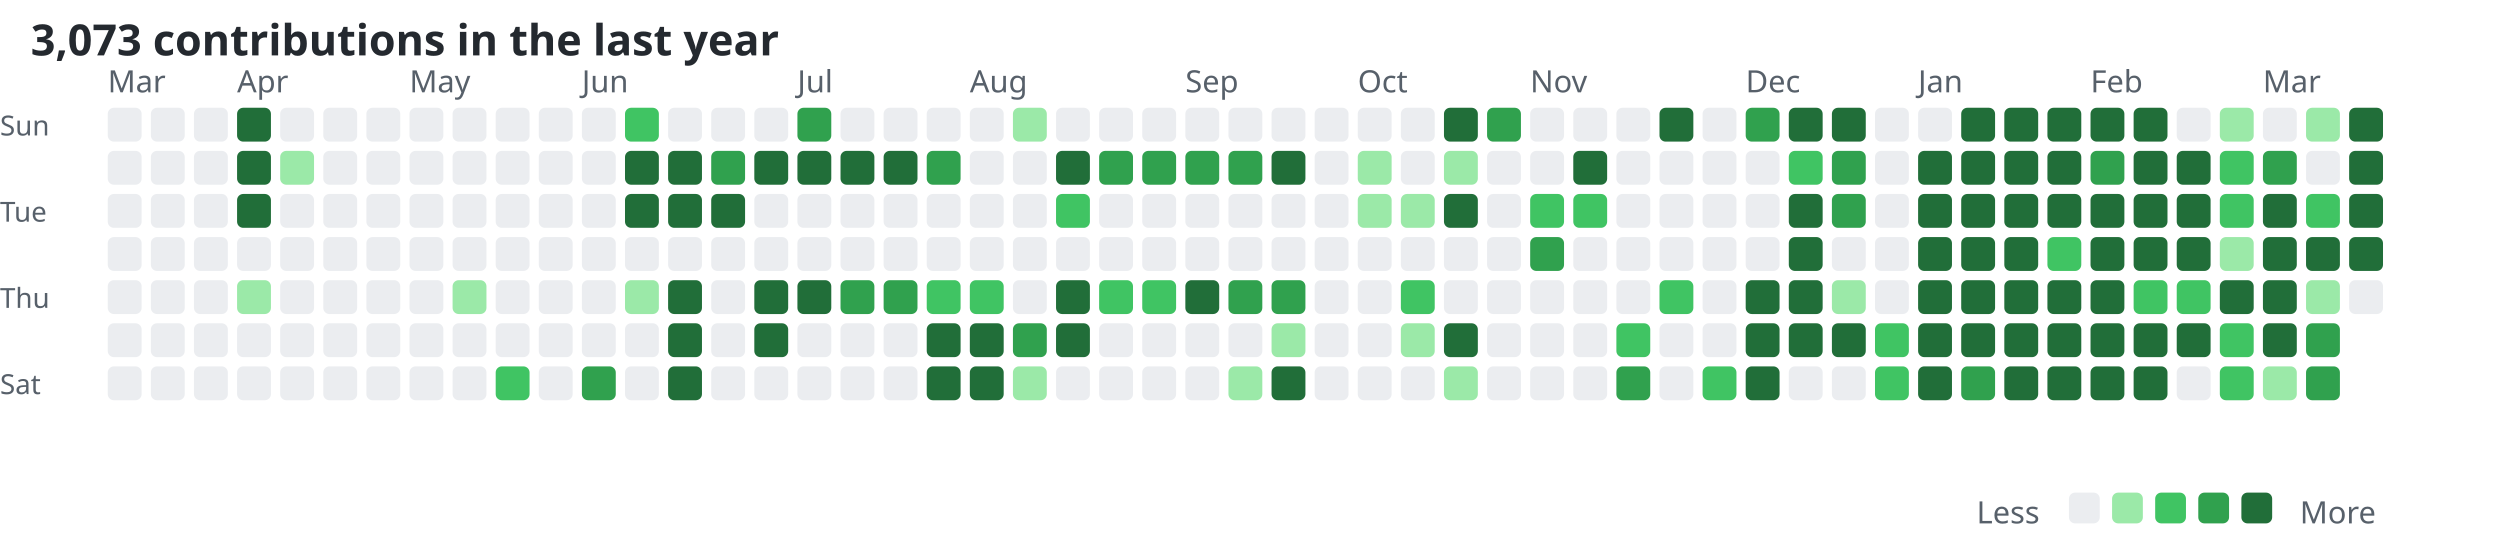
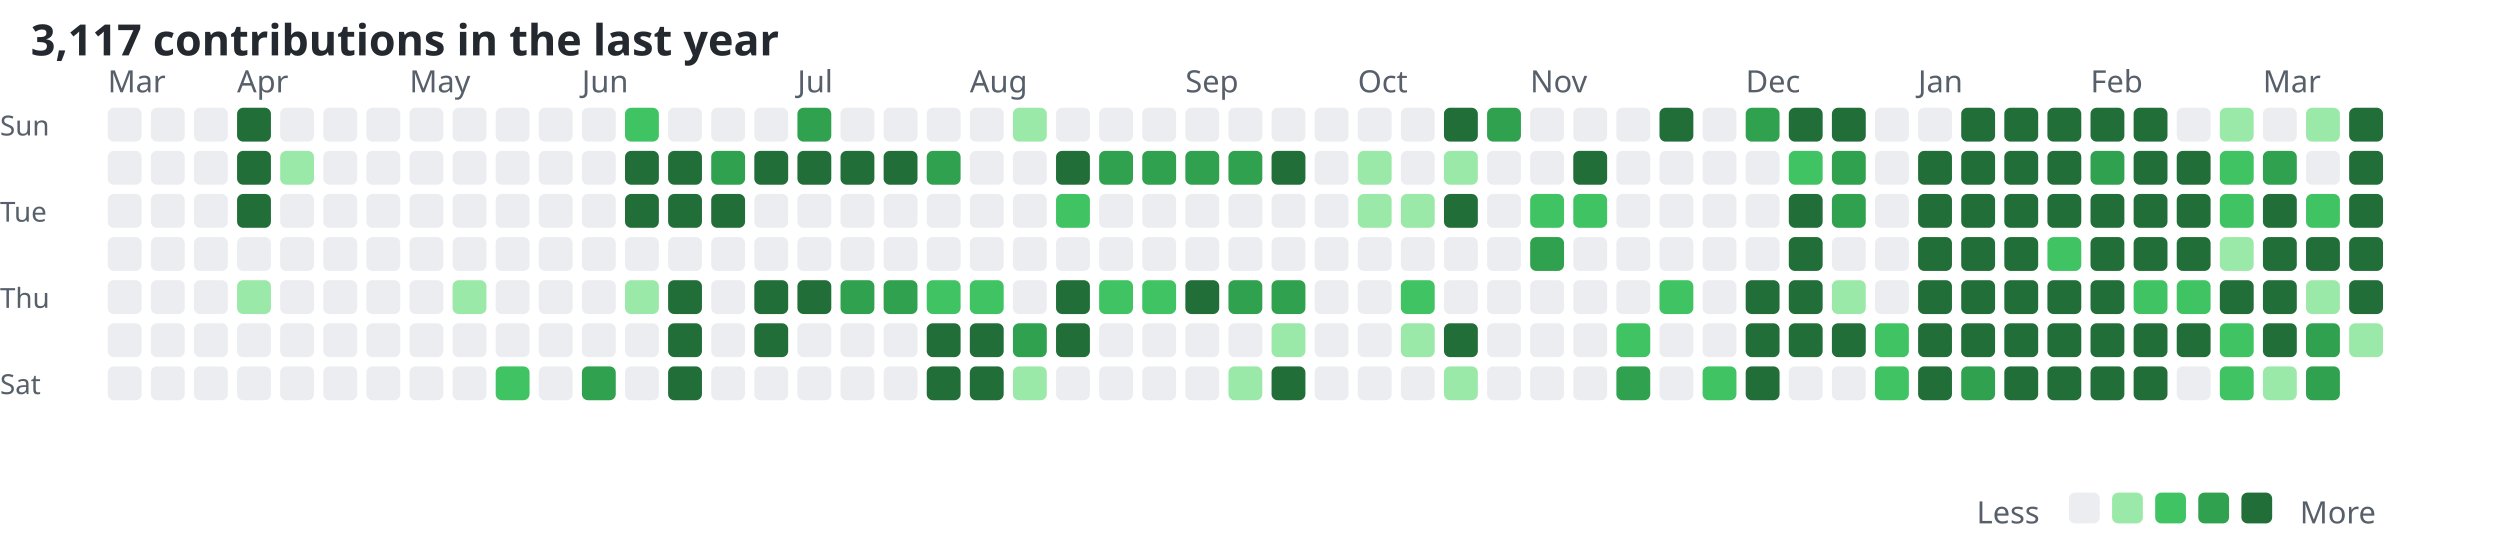
<svg xmlns="http://www.w3.org/2000/svg" width="812" height="178" viewBox="0 0 812 178">
  <style>
    .title { font: 600 14px 'Segoe UI', sans-serif; fill: #24292f; }
    .month { font: 400 10px 'Segoe UI', sans-serif; fill: #57606a; }
    .legend { font: 400 10px 'Segoe UI', sans-serif; fill: #57606a; }
    .day { font: 400 9px 'Segoe UI', sans-serif; fill: #57606a; }
  </style>
-   <text x="10" y="18" class="title">3,073 contributions in the last year</text>
+   <text x="10" y="18" class="title">3,117 contributions in the last year</text>
  <text x="35" y="30" class="month">Mar</text>
  <text x="77" y="30" class="month">Apr</text>
  <text x="133" y="30" class="month">May</text>
  <text x="189" y="30" class="month">Jun</text>
  <text x="259" y="30" class="month">Jul</text>
  <text x="315" y="30" class="month">Aug</text>
  <text x="385" y="30" class="month">Sep</text>
  <text x="441" y="30" class="month">Oct</text>
  <text x="497" y="30" class="month">Nov</text>
  <text x="567" y="30" class="month">Dec</text>
  <text x="623" y="30" class="month">Jan</text>
  <text x="679" y="30" class="month">Feb</text>
  <text x="735" y="30" class="month">Mar</text>
  <text x="0" y="44" class="day">Sun</text>
  <text x="0" y="72" class="day">Tue</text>
  <text x="0" y="100" class="day">Thu</text>
  <text x="0" y="128" class="day">Sat</text>
  <rect x="35" y="35" width="11" height="11" rx="2" ry="2" fill="#ebedf0" />
  <rect x="35" y="49" width="11" height="11" rx="2" ry="2" fill="#ebedf0" />
  <rect x="35" y="63" width="11" height="11" rx="2" ry="2" fill="#ebedf0" />
  <rect x="35" y="77" width="11" height="11" rx="2" ry="2" fill="#ebedf0" />
  <rect x="35" y="91" width="11" height="11" rx="2" ry="2" fill="#ebedf0" />
  <rect x="35" y="105" width="11" height="11" rx="2" ry="2" fill="#ebedf0" />
  <rect x="35" y="119" width="11" height="11" rx="2" ry="2" fill="#ebedf0" />
  <rect x="49" y="35" width="11" height="11" rx="2" ry="2" fill="#ebedf0" />
  <rect x="49" y="49" width="11" height="11" rx="2" ry="2" fill="#ebedf0" />
  <rect x="49" y="63" width="11" height="11" rx="2" ry="2" fill="#ebedf0" />
  <rect x="49" y="77" width="11" height="11" rx="2" ry="2" fill="#ebedf0" />
  <rect x="49" y="91" width="11" height="11" rx="2" ry="2" fill="#ebedf0" />
  <rect x="49" y="105" width="11" height="11" rx="2" ry="2" fill="#ebedf0" />
  <rect x="49" y="119" width="11" height="11" rx="2" ry="2" fill="#ebedf0" />
  <rect x="63" y="35" width="11" height="11" rx="2" ry="2" fill="#ebedf0" />
  <rect x="63" y="49" width="11" height="11" rx="2" ry="2" fill="#ebedf0" />
  <rect x="63" y="63" width="11" height="11" rx="2" ry="2" fill="#ebedf0" />
  <rect x="63" y="77" width="11" height="11" rx="2" ry="2" fill="#ebedf0" />
  <rect x="63" y="91" width="11" height="11" rx="2" ry="2" fill="#ebedf0" />
  <rect x="63" y="105" width="11" height="11" rx="2" ry="2" fill="#ebedf0" />
  <rect x="63" y="119" width="11" height="11" rx="2" ry="2" fill="#ebedf0" />
  <rect x="77" y="35" width="11" height="11" rx="2" ry="2" fill="#216e39" />
  <rect x="77" y="49" width="11" height="11" rx="2" ry="2" fill="#216e39" />
  <rect x="77" y="63" width="11" height="11" rx="2" ry="2" fill="#216e39" />
  <rect x="77" y="77" width="11" height="11" rx="2" ry="2" fill="#ebedf0" />
  <rect x="77" y="91" width="11" height="11" rx="2" ry="2" fill="#9be9a8" />
  <rect x="77" y="105" width="11" height="11" rx="2" ry="2" fill="#ebedf0" />
  <rect x="77" y="119" width="11" height="11" rx="2" ry="2" fill="#ebedf0" />
  <rect x="91" y="35" width="11" height="11" rx="2" ry="2" fill="#ebedf0" />
  <rect x="91" y="49" width="11" height="11" rx="2" ry="2" fill="#9be9a8" />
  <rect x="91" y="63" width="11" height="11" rx="2" ry="2" fill="#ebedf0" />
  <rect x="91" y="77" width="11" height="11" rx="2" ry="2" fill="#ebedf0" />
  <rect x="91" y="91" width="11" height="11" rx="2" ry="2" fill="#ebedf0" />
  <rect x="91" y="105" width="11" height="11" rx="2" ry="2" fill="#ebedf0" />
  <rect x="91" y="119" width="11" height="11" rx="2" ry="2" fill="#ebedf0" />
  <rect x="105" y="35" width="11" height="11" rx="2" ry="2" fill="#ebedf0" />
  <rect x="105" y="49" width="11" height="11" rx="2" ry="2" fill="#ebedf0" />
  <rect x="105" y="63" width="11" height="11" rx="2" ry="2" fill="#ebedf0" />
  <rect x="105" y="77" width="11" height="11" rx="2" ry="2" fill="#ebedf0" />
  <rect x="105" y="91" width="11" height="11" rx="2" ry="2" fill="#ebedf0" />
  <rect x="105" y="105" width="11" height="11" rx="2" ry="2" fill="#ebedf0" />
  <rect x="105" y="119" width="11" height="11" rx="2" ry="2" fill="#ebedf0" />
  <rect x="119" y="35" width="11" height="11" rx="2" ry="2" fill="#ebedf0" />
  <rect x="119" y="49" width="11" height="11" rx="2" ry="2" fill="#ebedf0" />
  <rect x="119" y="63" width="11" height="11" rx="2" ry="2" fill="#ebedf0" />
  <rect x="119" y="77" width="11" height="11" rx="2" ry="2" fill="#ebedf0" />
  <rect x="119" y="91" width="11" height="11" rx="2" ry="2" fill="#ebedf0" />
  <rect x="119" y="105" width="11" height="11" rx="2" ry="2" fill="#ebedf0" />
  <rect x="119" y="119" width="11" height="11" rx="2" ry="2" fill="#ebedf0" />
  <rect x="133" y="35" width="11" height="11" rx="2" ry="2" fill="#ebedf0" />
  <rect x="133" y="49" width="11" height="11" rx="2" ry="2" fill="#ebedf0" />
  <rect x="133" y="63" width="11" height="11" rx="2" ry="2" fill="#ebedf0" />
  <rect x="133" y="77" width="11" height="11" rx="2" ry="2" fill="#ebedf0" />
  <rect x="133" y="91" width="11" height="11" rx="2" ry="2" fill="#ebedf0" />
  <rect x="133" y="105" width="11" height="11" rx="2" ry="2" fill="#ebedf0" />
  <rect x="133" y="119" width="11" height="11" rx="2" ry="2" fill="#ebedf0" />
  <rect x="147" y="35" width="11" height="11" rx="2" ry="2" fill="#ebedf0" />
  <rect x="147" y="49" width="11" height="11" rx="2" ry="2" fill="#ebedf0" />
  <rect x="147" y="63" width="11" height="11" rx="2" ry="2" fill="#ebedf0" />
  <rect x="147" y="77" width="11" height="11" rx="2" ry="2" fill="#ebedf0" />
  <rect x="147" y="91" width="11" height="11" rx="2" ry="2" fill="#9be9a8" />
  <rect x="147" y="105" width="11" height="11" rx="2" ry="2" fill="#ebedf0" />
  <rect x="147" y="119" width="11" height="11" rx="2" ry="2" fill="#ebedf0" />
  <rect x="161" y="35" width="11" height="11" rx="2" ry="2" fill="#ebedf0" />
  <rect x="161" y="49" width="11" height="11" rx="2" ry="2" fill="#ebedf0" />
  <rect x="161" y="63" width="11" height="11" rx="2" ry="2" fill="#ebedf0" />
  <rect x="161" y="77" width="11" height="11" rx="2" ry="2" fill="#ebedf0" />
  <rect x="161" y="91" width="11" height="11" rx="2" ry="2" fill="#ebedf0" />
  <rect x="161" y="105" width="11" height="11" rx="2" ry="2" fill="#ebedf0" />
  <rect x="161" y="119" width="11" height="11" rx="2" ry="2" fill="#40c463" />
  <rect x="175" y="35" width="11" height="11" rx="2" ry="2" fill="#ebedf0" />
  <rect x="175" y="49" width="11" height="11" rx="2" ry="2" fill="#ebedf0" />
  <rect x="175" y="63" width="11" height="11" rx="2" ry="2" fill="#ebedf0" />
  <rect x="175" y="77" width="11" height="11" rx="2" ry="2" fill="#ebedf0" />
  <rect x="175" y="91" width="11" height="11" rx="2" ry="2" fill="#ebedf0" />
  <rect x="175" y="105" width="11" height="11" rx="2" ry="2" fill="#ebedf0" />
  <rect x="175" y="119" width="11" height="11" rx="2" ry="2" fill="#ebedf0" />
  <rect x="189" y="35" width="11" height="11" rx="2" ry="2" fill="#ebedf0" />
  <rect x="189" y="49" width="11" height="11" rx="2" ry="2" fill="#ebedf0" />
  <rect x="189" y="63" width="11" height="11" rx="2" ry="2" fill="#ebedf0" />
  <rect x="189" y="77" width="11" height="11" rx="2" ry="2" fill="#ebedf0" />
  <rect x="189" y="91" width="11" height="11" rx="2" ry="2" fill="#ebedf0" />
  <rect x="189" y="105" width="11" height="11" rx="2" ry="2" fill="#ebedf0" />
  <rect x="189" y="119" width="11" height="11" rx="2" ry="2" fill="#30a14e" />
  <rect x="203" y="35" width="11" height="11" rx="2" ry="2" fill="#40c463" />
  <rect x="203" y="49" width="11" height="11" rx="2" ry="2" fill="#216e39" />
  <rect x="203" y="63" width="11" height="11" rx="2" ry="2" fill="#216e39" />
  <rect x="203" y="77" width="11" height="11" rx="2" ry="2" fill="#ebedf0" />
  <rect x="203" y="91" width="11" height="11" rx="2" ry="2" fill="#9be9a8" />
  <rect x="203" y="105" width="11" height="11" rx="2" ry="2" fill="#ebedf0" />
  <rect x="203" y="119" width="11" height="11" rx="2" ry="2" fill="#ebedf0" />
  <rect x="217" y="35" width="11" height="11" rx="2" ry="2" fill="#ebedf0" />
  <rect x="217" y="49" width="11" height="11" rx="2" ry="2" fill="#216e39" />
  <rect x="217" y="63" width="11" height="11" rx="2" ry="2" fill="#216e39" />
  <rect x="217" y="77" width="11" height="11" rx="2" ry="2" fill="#ebedf0" />
  <rect x="217" y="91" width="11" height="11" rx="2" ry="2" fill="#216e39" />
  <rect x="217" y="105" width="11" height="11" rx="2" ry="2" fill="#216e39" />
  <rect x="217" y="119" width="11" height="11" rx="2" ry="2" fill="#216e39" />
  <rect x="231" y="35" width="11" height="11" rx="2" ry="2" fill="#ebedf0" />
  <rect x="231" y="49" width="11" height="11" rx="2" ry="2" fill="#30a14e" />
  <rect x="231" y="63" width="11" height="11" rx="2" ry="2" fill="#216e39" />
  <rect x="231" y="77" width="11" height="11" rx="2" ry="2" fill="#ebedf0" />
  <rect x="231" y="91" width="11" height="11" rx="2" ry="2" fill="#ebedf0" />
  <rect x="231" y="105" width="11" height="11" rx="2" ry="2" fill="#ebedf0" />
  <rect x="231" y="119" width="11" height="11" rx="2" ry="2" fill="#ebedf0" />
  <rect x="245" y="35" width="11" height="11" rx="2" ry="2" fill="#ebedf0" />
  <rect x="245" y="49" width="11" height="11" rx="2" ry="2" fill="#216e39" />
  <rect x="245" y="63" width="11" height="11" rx="2" ry="2" fill="#ebedf0" />
  <rect x="245" y="77" width="11" height="11" rx="2" ry="2" fill="#ebedf0" />
  <rect x="245" y="91" width="11" height="11" rx="2" ry="2" fill="#216e39" />
  <rect x="245" y="105" width="11" height="11" rx="2" ry="2" fill="#216e39" />
  <rect x="245" y="119" width="11" height="11" rx="2" ry="2" fill="#ebedf0" />
  <rect x="259" y="35" width="11" height="11" rx="2" ry="2" fill="#30a14e" />
  <rect x="259" y="49" width="11" height="11" rx="2" ry="2" fill="#216e39" />
  <rect x="259" y="63" width="11" height="11" rx="2" ry="2" fill="#ebedf0" />
  <rect x="259" y="77" width="11" height="11" rx="2" ry="2" fill="#ebedf0" />
  <rect x="259" y="91" width="11" height="11" rx="2" ry="2" fill="#216e39" />
  <rect x="259" y="105" width="11" height="11" rx="2" ry="2" fill="#ebedf0" />
  <rect x="259" y="119" width="11" height="11" rx="2" ry="2" fill="#ebedf0" />
  <rect x="273" y="35" width="11" height="11" rx="2" ry="2" fill="#ebedf0" />
  <rect x="273" y="49" width="11" height="11" rx="2" ry="2" fill="#216e39" />
  <rect x="273" y="63" width="11" height="11" rx="2" ry="2" fill="#ebedf0" />
  <rect x="273" y="77" width="11" height="11" rx="2" ry="2" fill="#ebedf0" />
  <rect x="273" y="91" width="11" height="11" rx="2" ry="2" fill="#30a14e" />
  <rect x="273" y="105" width="11" height="11" rx="2" ry="2" fill="#ebedf0" />
  <rect x="273" y="119" width="11" height="11" rx="2" ry="2" fill="#ebedf0" />
  <rect x="287" y="35" width="11" height="11" rx="2" ry="2" fill="#ebedf0" />
  <rect x="287" y="49" width="11" height="11" rx="2" ry="2" fill="#216e39" />
  <rect x="287" y="63" width="11" height="11" rx="2" ry="2" fill="#ebedf0" />
  <rect x="287" y="77" width="11" height="11" rx="2" ry="2" fill="#ebedf0" />
  <rect x="287" y="91" width="11" height="11" rx="2" ry="2" fill="#30a14e" />
  <rect x="287" y="105" width="11" height="11" rx="2" ry="2" fill="#ebedf0" />
  <rect x="287" y="119" width="11" height="11" rx="2" ry="2" fill="#ebedf0" />
  <rect x="301" y="35" width="11" height="11" rx="2" ry="2" fill="#ebedf0" />
  <rect x="301" y="49" width="11" height="11" rx="2" ry="2" fill="#30a14e" />
  <rect x="301" y="63" width="11" height="11" rx="2" ry="2" fill="#ebedf0" />
  <rect x="301" y="77" width="11" height="11" rx="2" ry="2" fill="#ebedf0" />
  <rect x="301" y="91" width="11" height="11" rx="2" ry="2" fill="#40c463" />
  <rect x="301" y="105" width="11" height="11" rx="2" ry="2" fill="#216e39" />
  <rect x="301" y="119" width="11" height="11" rx="2" ry="2" fill="#216e39" />
  <rect x="315" y="35" width="11" height="11" rx="2" ry="2" fill="#ebedf0" />
  <rect x="315" y="49" width="11" height="11" rx="2" ry="2" fill="#ebedf0" />
  <rect x="315" y="63" width="11" height="11" rx="2" ry="2" fill="#ebedf0" />
  <rect x="315" y="77" width="11" height="11" rx="2" ry="2" fill="#ebedf0" />
  <rect x="315" y="91" width="11" height="11" rx="2" ry="2" fill="#40c463" />
  <rect x="315" y="105" width="11" height="11" rx="2" ry="2" fill="#216e39" />
  <rect x="315" y="119" width="11" height="11" rx="2" ry="2" fill="#216e39" />
  <rect x="329" y="35" width="11" height="11" rx="2" ry="2" fill="#9be9a8" />
  <rect x="329" y="49" width="11" height="11" rx="2" ry="2" fill="#ebedf0" />
  <rect x="329" y="63" width="11" height="11" rx="2" ry="2" fill="#ebedf0" />
  <rect x="329" y="77" width="11" height="11" rx="2" ry="2" fill="#ebedf0" />
  <rect x="329" y="91" width="11" height="11" rx="2" ry="2" fill="#ebedf0" />
  <rect x="329" y="105" width="11" height="11" rx="2" ry="2" fill="#30a14e" />
  <rect x="329" y="119" width="11" height="11" rx="2" ry="2" fill="#9be9a8" />
  <rect x="343" y="35" width="11" height="11" rx="2" ry="2" fill="#ebedf0" />
  <rect x="343" y="49" width="11" height="11" rx="2" ry="2" fill="#216e39" />
  <rect x="343" y="63" width="11" height="11" rx="2" ry="2" fill="#40c463" />
  <rect x="343" y="77" width="11" height="11" rx="2" ry="2" fill="#ebedf0" />
  <rect x="343" y="91" width="11" height="11" rx="2" ry="2" fill="#216e39" />
  <rect x="343" y="105" width="11" height="11" rx="2" ry="2" fill="#216e39" />
  <rect x="343" y="119" width="11" height="11" rx="2" ry="2" fill="#ebedf0" />
  <rect x="357" y="35" width="11" height="11" rx="2" ry="2" fill="#ebedf0" />
  <rect x="357" y="49" width="11" height="11" rx="2" ry="2" fill="#30a14e" />
  <rect x="357" y="63" width="11" height="11" rx="2" ry="2" fill="#ebedf0" />
  <rect x="357" y="77" width="11" height="11" rx="2" ry="2" fill="#ebedf0" />
  <rect x="357" y="91" width="11" height="11" rx="2" ry="2" fill="#40c463" />
  <rect x="357" y="105" width="11" height="11" rx="2" ry="2" fill="#ebedf0" />
  <rect x="357" y="119" width="11" height="11" rx="2" ry="2" fill="#ebedf0" />
  <rect x="371" y="35" width="11" height="11" rx="2" ry="2" fill="#ebedf0" />
  <rect x="371" y="49" width="11" height="11" rx="2" ry="2" fill="#30a14e" />
  <rect x="371" y="63" width="11" height="11" rx="2" ry="2" fill="#ebedf0" />
  <rect x="371" y="77" width="11" height="11" rx="2" ry="2" fill="#ebedf0" />
  <rect x="371" y="91" width="11" height="11" rx="2" ry="2" fill="#40c463" />
  <rect x="371" y="105" width="11" height="11" rx="2" ry="2" fill="#ebedf0" />
  <rect x="371" y="119" width="11" height="11" rx="2" ry="2" fill="#ebedf0" />
  <rect x="385" y="35" width="11" height="11" rx="2" ry="2" fill="#ebedf0" />
  <rect x="385" y="49" width="11" height="11" rx="2" ry="2" fill="#30a14e" />
  <rect x="385" y="63" width="11" height="11" rx="2" ry="2" fill="#ebedf0" />
  <rect x="385" y="77" width="11" height="11" rx="2" ry="2" fill="#ebedf0" />
  <rect x="385" y="91" width="11" height="11" rx="2" ry="2" fill="#216e39" />
  <rect x="385" y="105" width="11" height="11" rx="2" ry="2" fill="#ebedf0" />
  <rect x="385" y="119" width="11" height="11" rx="2" ry="2" fill="#ebedf0" />
  <rect x="399" y="35" width="11" height="11" rx="2" ry="2" fill="#ebedf0" />
  <rect x="399" y="49" width="11" height="11" rx="2" ry="2" fill="#30a14e" />
  <rect x="399" y="63" width="11" height="11" rx="2" ry="2" fill="#ebedf0" />
  <rect x="399" y="77" width="11" height="11" rx="2" ry="2" fill="#ebedf0" />
  <rect x="399" y="91" width="11" height="11" rx="2" ry="2" fill="#30a14e" />
  <rect x="399" y="105" width="11" height="11" rx="2" ry="2" fill="#ebedf0" />
  <rect x="399" y="119" width="11" height="11" rx="2" ry="2" fill="#9be9a8" />
  <rect x="413" y="35" width="11" height="11" rx="2" ry="2" fill="#ebedf0" />
  <rect x="413" y="49" width="11" height="11" rx="2" ry="2" fill="#216e39" />
  <rect x="413" y="63" width="11" height="11" rx="2" ry="2" fill="#ebedf0" />
  <rect x="413" y="77" width="11" height="11" rx="2" ry="2" fill="#ebedf0" />
  <rect x="413" y="91" width="11" height="11" rx="2" ry="2" fill="#30a14e" />
  <rect x="413" y="105" width="11" height="11" rx="2" ry="2" fill="#9be9a8" />
  <rect x="413" y="119" width="11" height="11" rx="2" ry="2" fill="#216e39" />
  <rect x="427" y="35" width="11" height="11" rx="2" ry="2" fill="#ebedf0" />
  <rect x="427" y="49" width="11" height="11" rx="2" ry="2" fill="#ebedf0" />
  <rect x="427" y="63" width="11" height="11" rx="2" ry="2" fill="#ebedf0" />
  <rect x="427" y="77" width="11" height="11" rx="2" ry="2" fill="#ebedf0" />
  <rect x="427" y="91" width="11" height="11" rx="2" ry="2" fill="#ebedf0" />
  <rect x="427" y="105" width="11" height="11" rx="2" ry="2" fill="#ebedf0" />
  <rect x="427" y="119" width="11" height="11" rx="2" ry="2" fill="#ebedf0" />
  <rect x="441" y="35" width="11" height="11" rx="2" ry="2" fill="#ebedf0" />
  <rect x="441" y="49" width="11" height="11" rx="2" ry="2" fill="#9be9a8" />
  <rect x="441" y="63" width="11" height="11" rx="2" ry="2" fill="#9be9a8" />
  <rect x="441" y="77" width="11" height="11" rx="2" ry="2" fill="#ebedf0" />
  <rect x="441" y="91" width="11" height="11" rx="2" ry="2" fill="#ebedf0" />
  <rect x="441" y="105" width="11" height="11" rx="2" ry="2" fill="#ebedf0" />
  <rect x="441" y="119" width="11" height="11" rx="2" ry="2" fill="#ebedf0" />
  <rect x="455" y="35" width="11" height="11" rx="2" ry="2" fill="#ebedf0" />
  <rect x="455" y="49" width="11" height="11" rx="2" ry="2" fill="#ebedf0" />
  <rect x="455" y="63" width="11" height="11" rx="2" ry="2" fill="#9be9a8" />
  <rect x="455" y="77" width="11" height="11" rx="2" ry="2" fill="#ebedf0" />
  <rect x="455" y="91" width="11" height="11" rx="2" ry="2" fill="#40c463" />
  <rect x="455" y="105" width="11" height="11" rx="2" ry="2" fill="#9be9a8" />
  <rect x="455" y="119" width="11" height="11" rx="2" ry="2" fill="#ebedf0" />
  <rect x="469" y="35" width="11" height="11" rx="2" ry="2" fill="#216e39" />
  <rect x="469" y="49" width="11" height="11" rx="2" ry="2" fill="#9be9a8" />
  <rect x="469" y="63" width="11" height="11" rx="2" ry="2" fill="#216e39" />
  <rect x="469" y="77" width="11" height="11" rx="2" ry="2" fill="#ebedf0" />
  <rect x="469" y="91" width="11" height="11" rx="2" ry="2" fill="#ebedf0" />
  <rect x="469" y="105" width="11" height="11" rx="2" ry="2" fill="#216e39" />
  <rect x="469" y="119" width="11" height="11" rx="2" ry="2" fill="#9be9a8" />
  <rect x="483" y="35" width="11" height="11" rx="2" ry="2" fill="#30a14e" />
  <rect x="483" y="49" width="11" height="11" rx="2" ry="2" fill="#ebedf0" />
  <rect x="483" y="63" width="11" height="11" rx="2" ry="2" fill="#ebedf0" />
  <rect x="483" y="77" width="11" height="11" rx="2" ry="2" fill="#ebedf0" />
  <rect x="483" y="91" width="11" height="11" rx="2" ry="2" fill="#ebedf0" />
  <rect x="483" y="105" width="11" height="11" rx="2" ry="2" fill="#ebedf0" />
  <rect x="483" y="119" width="11" height="11" rx="2" ry="2" fill="#ebedf0" />
  <rect x="497" y="35" width="11" height="11" rx="2" ry="2" fill="#ebedf0" />
  <rect x="497" y="49" width="11" height="11" rx="2" ry="2" fill="#ebedf0" />
  <rect x="497" y="63" width="11" height="11" rx="2" ry="2" fill="#40c463" />
  <rect x="497" y="77" width="11" height="11" rx="2" ry="2" fill="#30a14e" />
  <rect x="497" y="91" width="11" height="11" rx="2" ry="2" fill="#ebedf0" />
  <rect x="497" y="105" width="11" height="11" rx="2" ry="2" fill="#ebedf0" />
  <rect x="497" y="119" width="11" height="11" rx="2" ry="2" fill="#ebedf0" />
  <rect x="511" y="35" width="11" height="11" rx="2" ry="2" fill="#ebedf0" />
  <rect x="511" y="49" width="11" height="11" rx="2" ry="2" fill="#216e39" />
  <rect x="511" y="63" width="11" height="11" rx="2" ry="2" fill="#40c463" />
  <rect x="511" y="77" width="11" height="11" rx="2" ry="2" fill="#ebedf0" />
  <rect x="511" y="91" width="11" height="11" rx="2" ry="2" fill="#ebedf0" />
  <rect x="511" y="105" width="11" height="11" rx="2" ry="2" fill="#ebedf0" />
  <rect x="511" y="119" width="11" height="11" rx="2" ry="2" fill="#ebedf0" />
  <rect x="525" y="35" width="11" height="11" rx="2" ry="2" fill="#ebedf0" />
  <rect x="525" y="49" width="11" height="11" rx="2" ry="2" fill="#ebedf0" />
  <rect x="525" y="63" width="11" height="11" rx="2" ry="2" fill="#ebedf0" />
  <rect x="525" y="77" width="11" height="11" rx="2" ry="2" fill="#ebedf0" />
  <rect x="525" y="91" width="11" height="11" rx="2" ry="2" fill="#ebedf0" />
  <rect x="525" y="105" width="11" height="11" rx="2" ry="2" fill="#40c463" />
  <rect x="525" y="119" width="11" height="11" rx="2" ry="2" fill="#30a14e" />
  <rect x="539" y="35" width="11" height="11" rx="2" ry="2" fill="#216e39" />
  <rect x="539" y="49" width="11" height="11" rx="2" ry="2" fill="#ebedf0" />
  <rect x="539" y="63" width="11" height="11" rx="2" ry="2" fill="#ebedf0" />
  <rect x="539" y="77" width="11" height="11" rx="2" ry="2" fill="#ebedf0" />
  <rect x="539" y="91" width="11" height="11" rx="2" ry="2" fill="#40c463" />
  <rect x="539" y="105" width="11" height="11" rx="2" ry="2" fill="#ebedf0" />
  <rect x="539" y="119" width="11" height="11" rx="2" ry="2" fill="#ebedf0" />
  <rect x="553" y="35" width="11" height="11" rx="2" ry="2" fill="#ebedf0" />
  <rect x="553" y="49" width="11" height="11" rx="2" ry="2" fill="#ebedf0" />
  <rect x="553" y="63" width="11" height="11" rx="2" ry="2" fill="#ebedf0" />
  <rect x="553" y="77" width="11" height="11" rx="2" ry="2" fill="#ebedf0" />
  <rect x="553" y="91" width="11" height="11" rx="2" ry="2" fill="#ebedf0" />
  <rect x="553" y="105" width="11" height="11" rx="2" ry="2" fill="#ebedf0" />
  <rect x="553" y="119" width="11" height="11" rx="2" ry="2" fill="#40c463" />
  <rect x="567" y="35" width="11" height="11" rx="2" ry="2" fill="#30a14e" />
  <rect x="567" y="49" width="11" height="11" rx="2" ry="2" fill="#ebedf0" />
  <rect x="567" y="63" width="11" height="11" rx="2" ry="2" fill="#ebedf0" />
  <rect x="567" y="77" width="11" height="11" rx="2" ry="2" fill="#ebedf0" />
  <rect x="567" y="91" width="11" height="11" rx="2" ry="2" fill="#216e39" />
  <rect x="567" y="105" width="11" height="11" rx="2" ry="2" fill="#216e39" />
  <rect x="567" y="119" width="11" height="11" rx="2" ry="2" fill="#216e39" />
  <rect x="581" y="35" width="11" height="11" rx="2" ry="2" fill="#216e39" />
  <rect x="581" y="49" width="11" height="11" rx="2" ry="2" fill="#40c463" />
  <rect x="581" y="63" width="11" height="11" rx="2" ry="2" fill="#216e39" />
  <rect x="581" y="77" width="11" height="11" rx="2" ry="2" fill="#216e39" />
  <rect x="581" y="91" width="11" height="11" rx="2" ry="2" fill="#216e39" />
  <rect x="581" y="105" width="11" height="11" rx="2" ry="2" fill="#216e39" />
  <rect x="581" y="119" width="11" height="11" rx="2" ry="2" fill="#ebedf0" />
  <rect x="595" y="35" width="11" height="11" rx="2" ry="2" fill="#216e39" />
  <rect x="595" y="49" width="11" height="11" rx="2" ry="2" fill="#30a14e" />
  <rect x="595" y="63" width="11" height="11" rx="2" ry="2" fill="#30a14e" />
  <rect x="595" y="77" width="11" height="11" rx="2" ry="2" fill="#ebedf0" />
  <rect x="595" y="91" width="11" height="11" rx="2" ry="2" fill="#9be9a8" />
  <rect x="595" y="105" width="11" height="11" rx="2" ry="2" fill="#216e39" />
  <rect x="595" y="119" width="11" height="11" rx="2" ry="2" fill="#ebedf0" />
  <rect x="609" y="35" width="11" height="11" rx="2" ry="2" fill="#ebedf0" />
  <rect x="609" y="49" width="11" height="11" rx="2" ry="2" fill="#ebedf0" />
  <rect x="609" y="63" width="11" height="11" rx="2" ry="2" fill="#ebedf0" />
  <rect x="609" y="77" width="11" height="11" rx="2" ry="2" fill="#ebedf0" />
  <rect x="609" y="91" width="11" height="11" rx="2" ry="2" fill="#ebedf0" />
  <rect x="609" y="105" width="11" height="11" rx="2" ry="2" fill="#40c463" />
  <rect x="609" y="119" width="11" height="11" rx="2" ry="2" fill="#40c463" />
  <rect x="623" y="35" width="11" height="11" rx="2" ry="2" fill="#ebedf0" />
  <rect x="623" y="49" width="11" height="11" rx="2" ry="2" fill="#216e39" />
  <rect x="623" y="63" width="11" height="11" rx="2" ry="2" fill="#216e39" />
  <rect x="623" y="77" width="11" height="11" rx="2" ry="2" fill="#216e39" />
  <rect x="623" y="91" width="11" height="11" rx="2" ry="2" fill="#216e39" />
  <rect x="623" y="105" width="11" height="11" rx="2" ry="2" fill="#216e39" />
  <rect x="623" y="119" width="11" height="11" rx="2" ry="2" fill="#216e39" />
  <rect x="637" y="35" width="11" height="11" rx="2" ry="2" fill="#216e39" />
  <rect x="637" y="49" width="11" height="11" rx="2" ry="2" fill="#216e39" />
  <rect x="637" y="63" width="11" height="11" rx="2" ry="2" fill="#216e39" />
  <rect x="637" y="77" width="11" height="11" rx="2" ry="2" fill="#216e39" />
  <rect x="637" y="91" width="11" height="11" rx="2" ry="2" fill="#216e39" />
  <rect x="637" y="105" width="11" height="11" rx="2" ry="2" fill="#216e39" />
  <rect x="637" y="119" width="11" height="11" rx="2" ry="2" fill="#30a14e" />
  <rect x="651" y="35" width="11" height="11" rx="2" ry="2" fill="#216e39" />
  <rect x="651" y="49" width="11" height="11" rx="2" ry="2" fill="#216e39" />
  <rect x="651" y="63" width="11" height="11" rx="2" ry="2" fill="#216e39" />
  <rect x="651" y="77" width="11" height="11" rx="2" ry="2" fill="#216e39" />
  <rect x="651" y="91" width="11" height="11" rx="2" ry="2" fill="#216e39" />
  <rect x="651" y="105" width="11" height="11" rx="2" ry="2" fill="#216e39" />
  <rect x="651" y="119" width="11" height="11" rx="2" ry="2" fill="#216e39" />
  <rect x="665" y="35" width="11" height="11" rx="2" ry="2" fill="#216e39" />
  <rect x="665" y="49" width="11" height="11" rx="2" ry="2" fill="#216e39" />
  <rect x="665" y="63" width="11" height="11" rx="2" ry="2" fill="#216e39" />
  <rect x="665" y="77" width="11" height="11" rx="2" ry="2" fill="#40c463" />
  <rect x="665" y="91" width="11" height="11" rx="2" ry="2" fill="#216e39" />
  <rect x="665" y="105" width="11" height="11" rx="2" ry="2" fill="#216e39" />
  <rect x="665" y="119" width="11" height="11" rx="2" ry="2" fill="#216e39" />
  <rect x="679" y="35" width="11" height="11" rx="2" ry="2" fill="#216e39" />
  <rect x="679" y="49" width="11" height="11" rx="2" ry="2" fill="#30a14e" />
  <rect x="679" y="63" width="11" height="11" rx="2" ry="2" fill="#216e39" />
  <rect x="679" y="77" width="11" height="11" rx="2" ry="2" fill="#216e39" />
  <rect x="679" y="91" width="11" height="11" rx="2" ry="2" fill="#216e39" />
  <rect x="679" y="105" width="11" height="11" rx="2" ry="2" fill="#216e39" />
  <rect x="679" y="119" width="11" height="11" rx="2" ry="2" fill="#216e39" />
  <rect x="693" y="35" width="11" height="11" rx="2" ry="2" fill="#216e39" />
  <rect x="693" y="49" width="11" height="11" rx="2" ry="2" fill="#216e39" />
  <rect x="693" y="63" width="11" height="11" rx="2" ry="2" fill="#216e39" />
  <rect x="693" y="77" width="11" height="11" rx="2" ry="2" fill="#216e39" />
  <rect x="693" y="91" width="11" height="11" rx="2" ry="2" fill="#40c463" />
  <rect x="693" y="105" width="11" height="11" rx="2" ry="2" fill="#216e39" />
  <rect x="693" y="119" width="11" height="11" rx="2" ry="2" fill="#216e39" />
  <rect x="707" y="35" width="11" height="11" rx="2" ry="2" fill="#ebedf0" />
  <rect x="707" y="49" width="11" height="11" rx="2" ry="2" fill="#216e39" />
  <rect x="707" y="63" width="11" height="11" rx="2" ry="2" fill="#216e39" />
  <rect x="707" y="77" width="11" height="11" rx="2" ry="2" fill="#216e39" />
  <rect x="707" y="91" width="11" height="11" rx="2" ry="2" fill="#40c463" />
  <rect x="707" y="105" width="11" height="11" rx="2" ry="2" fill="#216e39" />
  <rect x="707" y="119" width="11" height="11" rx="2" ry="2" fill="#ebedf0" />
  <rect x="721" y="35" width="11" height="11" rx="2" ry="2" fill="#9be9a8" />
  <rect x="721" y="49" width="11" height="11" rx="2" ry="2" fill="#40c463" />
  <rect x="721" y="63" width="11" height="11" rx="2" ry="2" fill="#40c463" />
  <rect x="721" y="77" width="11" height="11" rx="2" ry="2" fill="#9be9a8" />
  <rect x="721" y="91" width="11" height="11" rx="2" ry="2" fill="#216e39" />
  <rect x="721" y="105" width="11" height="11" rx="2" ry="2" fill="#40c463" />
  <rect x="721" y="119" width="11" height="11" rx="2" ry="2" fill="#40c463" />
  <rect x="735" y="35" width="11" height="11" rx="2" ry="2" fill="#ebedf0" />
  <rect x="735" y="49" width="11" height="11" rx="2" ry="2" fill="#30a14e" />
  <rect x="735" y="63" width="11" height="11" rx="2" ry="2" fill="#216e39" />
  <rect x="735" y="77" width="11" height="11" rx="2" ry="2" fill="#216e39" />
  <rect x="735" y="91" width="11" height="11" rx="2" ry="2" fill="#216e39" />
  <rect x="735" y="105" width="11" height="11" rx="2" ry="2" fill="#216e39" />
  <rect x="735" y="119" width="11" height="11" rx="2" ry="2" fill="#9be9a8" />
  <rect x="749" y="35" width="11" height="11" rx="2" ry="2" fill="#9be9a8" />
  <rect x="749" y="49" width="11" height="11" rx="2" ry="2" fill="#ebedf0" />
  <rect x="749" y="63" width="11" height="11" rx="2" ry="2" fill="#40c463" />
  <rect x="749" y="77" width="11" height="11" rx="2" ry="2" fill="#216e39" />
  <rect x="749" y="91" width="11" height="11" rx="2" ry="2" fill="#9be9a8" />
  <rect x="749" y="105" width="11" height="11" rx="2" ry="2" fill="#30a14e" />
  <rect x="749" y="119" width="11" height="11" rx="2" ry="2" fill="#30a14e" />
  <rect x="763" y="35" width="11" height="11" rx="2" ry="2" fill="#216e39" />
  <rect x="763" y="49" width="11" height="11" rx="2" ry="2" fill="#216e39" />
  <rect x="763" y="63" width="11" height="11" rx="2" ry="2" fill="#216e39" />
  <rect x="763" y="77" width="11" height="11" rx="2" ry="2" fill="#216e39" />
-   <rect x="763" y="91" width="11" height="11" rx="2" ry="2" fill="#ebedf0" />
+   <rect x="763" y="91" width="11" height="11" rx="2" ry="2" fill="#216e39" />
+   <rect x="763" y="105" width="11" height="11" rx="2" ry="2" fill="#9be9a8" />
  <text x="642" y="170" class="legend">Less</text>
  <rect x="672" y="160" width="10" height="10" rx="2" fill="#ebedf0" />
  <rect x="686" y="160" width="10" height="10" rx="2" fill="#9be9a8" />
  <rect x="700" y="160" width="10" height="10" rx="2" fill="#40c463" />
  <rect x="714" y="160" width="10" height="10" rx="2" fill="#30a14e" />
  <rect x="728" y="160" width="10" height="10" rx="2" fill="#216e39" />
  <text x="747" y="170" class="legend">More</text>
</svg>
